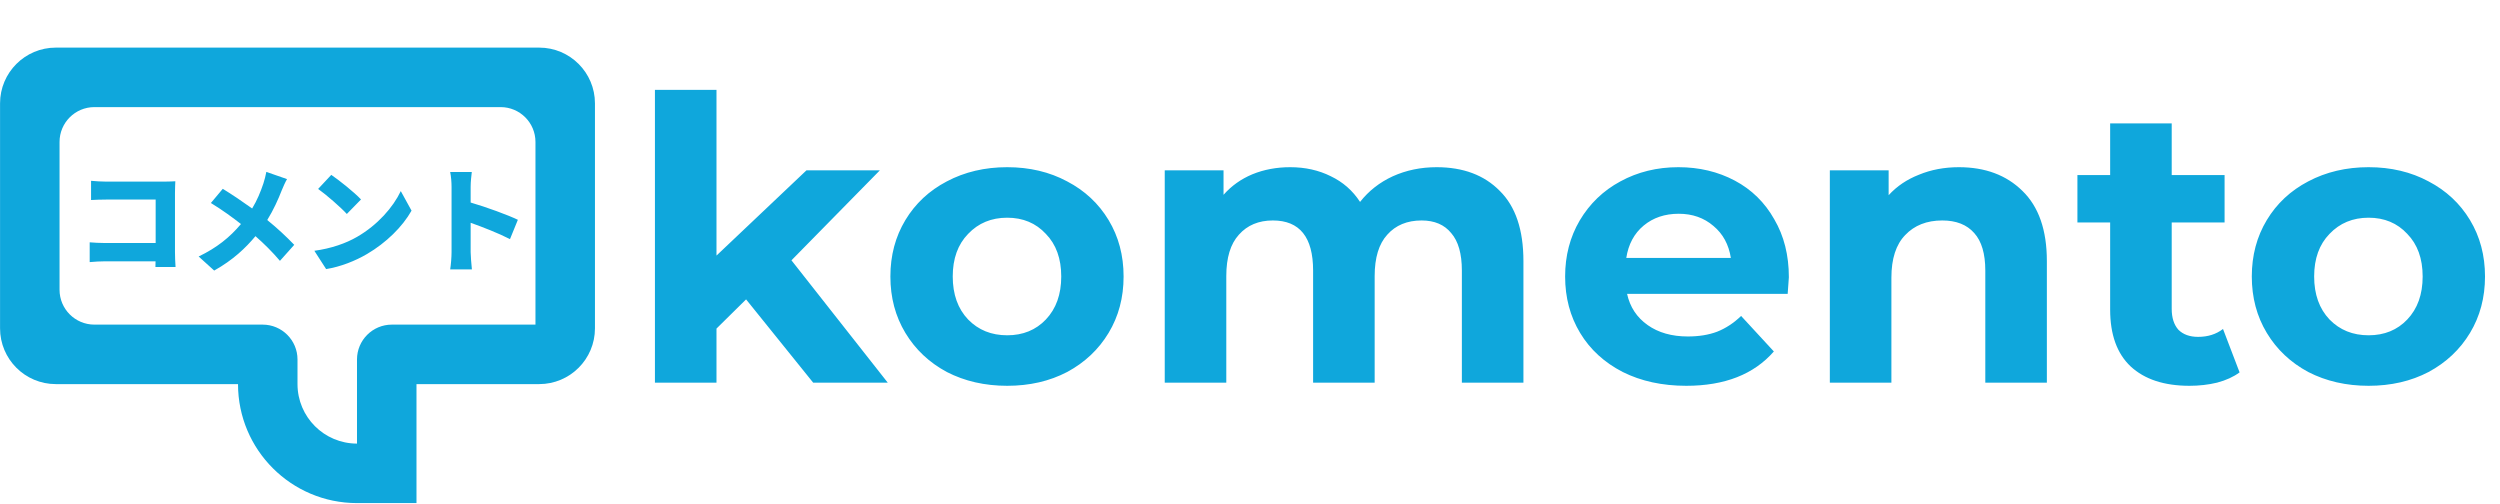
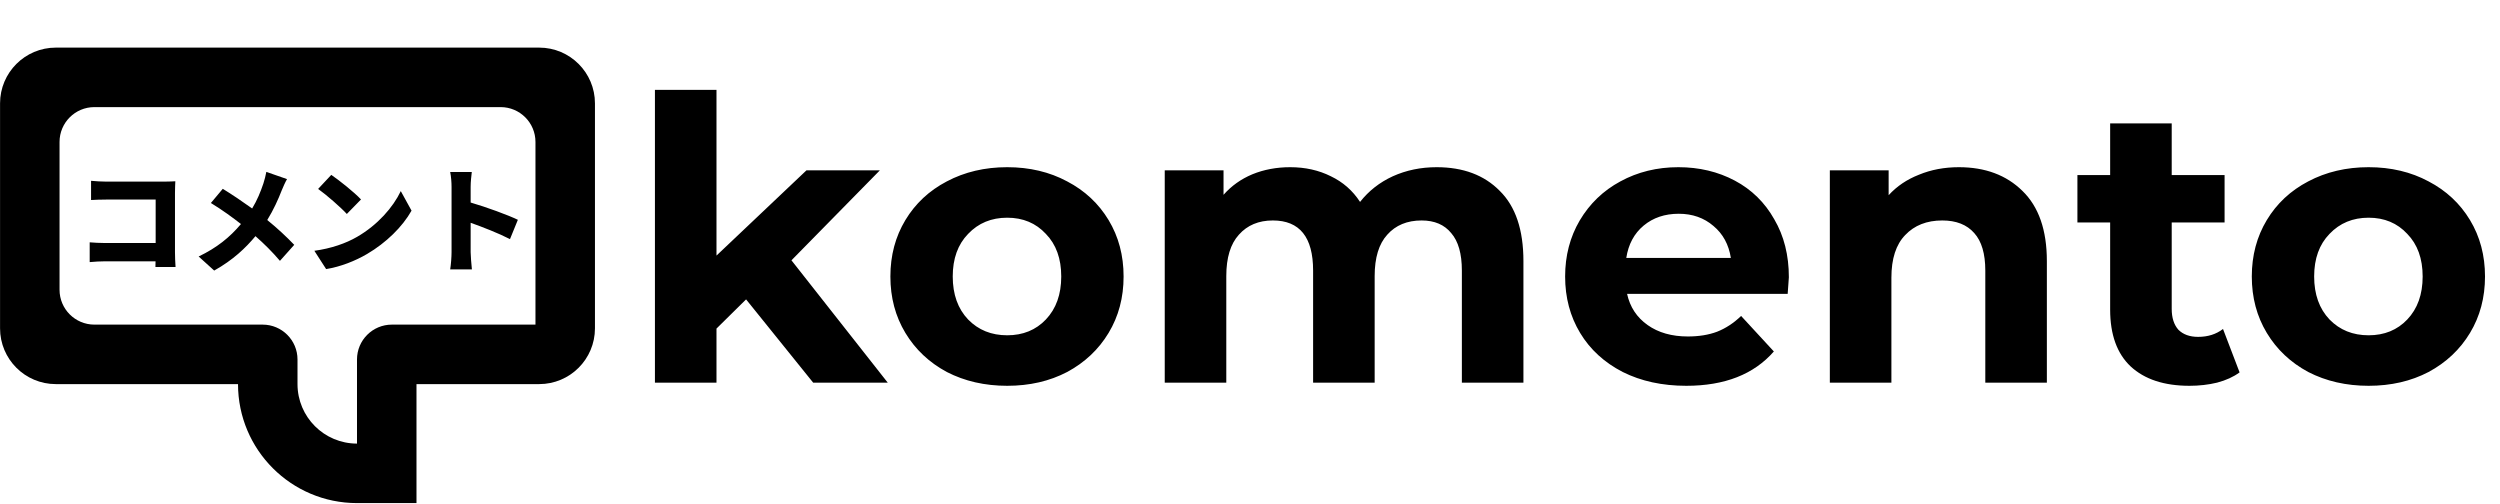
- <svg xmlns="http://www.w3.org/2000/svg" width="1793" height="361" viewBox="0 0 1793 361" fill="none">
-   <path fill-rule="evenodd" clip-rule="evenodd" d="M40.037 275.481C17.946 275.481 0.037 257.573 0.037 235.481V74.148C0.037 52.057 17.946 34.148 40.037 34.148H386.704C408.795 34.148 426.704 52.057 426.704 74.148V235.482C426.704 257.573 408.795 275.481 386.704 275.481H298.704V360.815H256.037C208.91 360.815 170.704 322.609 170.704 275.481H40.037ZM188.371 232.815C202.178 232.815 213.371 244.008 213.371 257.815V275.481C213.371 299.046 232.472 318.148 256.037 318.148V257.815C256.037 244.008 267.23 232.815 281.037 232.815H384.037V101.815C384.037 88.008 372.844 76.815 359.037 76.815H67.704C53.897 76.815 42.704 88.008 42.704 101.815V207.815C42.704 221.622 53.897 232.815 67.704 232.815H188.371Z" fill="#0FA7DC" />
-   <path d="M65.309 129.679V143.455C67.851 143.291 72.443 143.127 76.133 143.127H111.639V174.287H75.149C71.295 174.287 67.523 174.041 64.325 173.795V187.981C67.277 187.653 72.443 187.407 75.559 187.407H111.557C111.557 188.719 111.475 190.113 111.475 191.507H125.907C125.661 188.309 125.497 183.635 125.497 180.847V138.289C125.497 135.583 125.661 131.975 125.743 130.007C124.513 130.089 120.577 130.253 117.953 130.253H76.133C73.181 130.253 68.589 130.007 65.309 129.679ZM205.857 128.449L191.015 123.283C190.605 125.579 189.703 129.269 188.883 131.647C186.833 137.715 184.455 143.537 180.847 149.523C174.123 144.685 166.087 139.273 159.773 135.419L151.245 145.587C159.855 150.835 167.153 156.247 172.811 160.675C164.775 170.269 155.427 177.731 142.471 183.963L153.623 194.049C167.235 186.423 176.255 177.731 183.225 169.367C189.539 174.943 195.197 180.519 200.773 187.079L211.023 175.599C205.611 169.941 198.887 163.627 191.671 157.805C196.181 150.507 199.625 142.799 202.003 136.649C202.823 134.599 204.627 130.499 205.857 128.449ZM237.591 125.415L228.161 135.501C234.065 139.683 244.397 148.703 248.743 153.459L258.911 143.045C253.991 137.797 243.249 129.269 237.591 125.415ZM225.455 179.863L233.901 192.983C244.233 191.343 254.893 187.079 263.257 182.159C276.951 174.123 288.595 162.725 295.155 151.081L287.447 137.059C281.953 148.621 270.883 161.331 256.123 169.859C248.087 174.533 237.509 178.223 225.455 179.863ZM323.855 180.847C323.855 184.209 323.445 189.703 322.871 193.229H338.451C338.041 189.539 337.549 183.061 337.549 180.847V159.773C346.241 162.889 357.475 167.235 365.757 171.499L371.415 157.641C364.527 154.279 348.619 148.457 337.549 145.259V134.025C337.549 130.089 338.041 126.481 338.369 123.365H322.871C323.527 126.481 323.855 130.745 323.855 134.025V180.847Z" fill="#0FA7DC" />
-   <path d="M535.089 214.717L513.864 235.659V274.43H469.716V64.444H513.864V183.304L578.388 122.176H631.026L567.634 186.7L636.686 274.43H583.199L535.089 214.717ZM722.355 276.694C706.318 276.694 691.885 273.393 679.056 266.789C666.415 259.997 656.51 250.658 649.341 238.772C642.172 226.886 638.587 213.397 638.587 198.303C638.587 183.21 642.172 169.72 649.341 157.834C656.51 145.948 666.415 136.704 679.056 130.1C691.885 123.308 706.318 119.912 722.355 119.912C738.392 119.912 752.73 123.308 765.371 130.1C778.012 136.704 787.917 145.948 795.086 157.834C802.256 169.72 805.84 183.21 805.84 198.303C805.84 213.397 802.256 226.886 795.086 238.772C787.917 250.658 778.012 259.997 765.371 266.789C752.73 273.393 738.392 276.694 722.355 276.694ZM722.355 240.47C733.675 240.47 742.92 236.697 750.089 229.15C757.447 221.415 761.126 211.133 761.126 198.303C761.126 185.474 757.447 175.286 750.089 167.739C742.92 160.004 733.675 156.136 722.355 156.136C711.035 156.136 701.696 160.004 694.338 167.739C686.98 175.286 683.301 185.474 683.301 198.303C683.301 211.133 686.98 221.415 694.338 229.15C701.696 236.697 711.035 240.47 722.355 240.47ZM1030.34 119.912C1049.39 119.912 1064.49 125.572 1075.62 136.892C1086.94 148.024 1092.6 164.815 1092.6 187.266V274.43H1048.45V194.058C1048.45 181.984 1045.9 173.022 1040.81 167.173C1035.9 161.136 1028.83 158.117 1019.58 158.117C1009.21 158.117 1001 161.513 994.962 168.305C988.924 174.909 985.906 184.814 985.906 198.02V274.43H941.758V194.058C941.758 170.098 932.136 158.117 912.892 158.117C902.704 158.117 894.591 161.513 888.554 168.305C882.516 174.909 879.498 184.814 879.498 198.02V274.43H835.35V122.176H877.517V139.722C883.177 133.308 890.063 128.402 898.176 125.006C906.477 121.61 915.533 119.912 925.344 119.912C936.098 119.912 945.814 122.082 954.493 126.421C963.171 130.572 970.152 136.704 975.435 144.816C981.661 136.892 989.49 130.761 998.924 126.421C1008.55 122.082 1019.02 119.912 1030.34 119.912ZM1282.97 198.869C1282.97 199.435 1282.68 203.397 1282.12 210.755H1166.94C1169.01 220.189 1173.92 227.641 1181.65 233.112C1189.39 238.584 1199.01 241.319 1210.52 241.319C1218.44 241.319 1225.42 240.187 1231.46 237.923C1237.69 235.471 1243.44 231.697 1248.72 226.603L1272.21 252.073C1257.87 268.487 1236.93 276.694 1209.39 276.694C1192.22 276.694 1177.03 273.393 1163.82 266.789C1150.62 259.997 1140.43 250.658 1133.26 238.772C1126.09 226.886 1122.51 213.397 1122.51 198.303C1122.51 183.399 1126 170.003 1132.98 158.117C1140.15 146.043 1149.86 136.704 1162.13 130.1C1174.58 123.308 1188.45 119.912 1203.73 119.912C1218.63 119.912 1232.12 123.12 1244.2 129.534C1256.27 135.949 1265.7 145.194 1272.5 157.268C1279.48 169.154 1282.97 183.021 1282.97 198.869ZM1204.01 153.306C1194.01 153.306 1185.62 156.136 1178.82 161.796C1172.03 167.456 1167.88 175.192 1166.37 185.002H1241.37C1239.86 175.38 1235.71 167.739 1228.91 162.079C1222.12 156.231 1213.82 153.306 1204.01 153.306ZM1404.9 119.912C1423.77 119.912 1438.95 125.572 1450.46 136.892C1462.16 148.212 1468.01 165.004 1468.01 187.266V274.43H1423.86V194.058C1423.86 181.984 1421.22 173.022 1415.94 167.173C1410.65 161.136 1403.01 158.117 1393.01 158.117C1381.88 158.117 1373.02 161.608 1366.41 168.588C1359.81 175.38 1356.51 185.568 1356.51 199.152V274.43H1312.36V122.176H1354.53V140.005C1360.37 133.591 1367.64 128.685 1376.32 125.289C1385 121.705 1394.52 119.912 1404.9 119.912ZM1606.23 267.072C1601.89 270.28 1596.51 272.732 1590.1 274.43C1583.87 275.94 1577.27 276.694 1570.29 276.694C1552.18 276.694 1538.12 272.072 1528.12 262.827C1518.31 253.583 1513.4 239.999 1513.4 222.075V159.532H1489.92V125.572H1513.4V88.499H1557.55V125.572H1595.47V159.532H1557.55V221.509C1557.55 227.924 1559.16 232.924 1562.36 236.508C1565.76 239.904 1570.48 241.602 1576.51 241.602C1583.49 241.602 1589.44 239.716 1594.34 235.942L1606.23 267.072ZM1698.76 276.694C1682.72 276.694 1668.29 273.393 1655.46 266.789C1642.82 259.997 1632.92 250.658 1625.75 238.772C1618.58 226.886 1614.99 213.397 1614.99 198.303C1614.99 183.21 1618.58 169.72 1625.75 157.834C1632.92 145.948 1642.82 136.704 1655.46 130.1C1668.29 123.308 1682.72 119.912 1698.76 119.912C1714.8 119.912 1729.14 123.308 1741.78 130.1C1754.42 136.704 1764.32 145.948 1771.49 157.834C1778.66 169.72 1782.25 183.21 1782.25 198.303C1782.25 213.397 1778.66 226.886 1771.49 238.772C1764.32 250.658 1754.42 259.997 1741.78 266.789C1729.14 273.393 1714.8 276.694 1698.76 276.694ZM1698.76 240.47C1710.08 240.47 1719.33 236.697 1726.49 229.15C1733.85 221.415 1737.53 211.133 1737.53 198.303C1737.53 185.474 1733.85 175.286 1726.49 167.739C1719.33 160.004 1710.08 156.136 1698.76 156.136C1687.44 156.136 1678.1 160.004 1670.74 167.739C1663.39 175.286 1659.71 185.474 1659.71 198.303C1659.71 211.133 1663.39 221.415 1670.74 229.15C1678.1 236.697 1687.44 240.47 1698.76 240.47Z" fill="#0FA7DC" />
+ <svg xmlns="http://www.w3.org/2000/svg" width="1793" height="361" viewBox="0 0 1793 361">
+   <path fill-rule="evenodd" clip-rule="evenodd" d="M40.037 275.481C17.946 275.481 0.037 257.573 0.037 235.481V74.148C0.037 52.057 17.946 34.148 40.037 34.148H386.704C408.795 34.148 426.704 52.057 426.704 74.148V235.482C426.704 257.573 408.795 275.481 386.704 275.481H298.704V360.815H256.037C208.91 360.815 170.704 322.609 170.704 275.481H40.037ZM188.371 232.815C202.178 232.815 213.371 244.008 213.371 257.815V275.481C213.371 299.046 232.472 318.148 256.037 318.148V257.815C256.037 244.008 267.23 232.815 281.037 232.815H384.037V101.815C384.037 88.008 372.844 76.815 359.037 76.815H67.704C53.897 76.815 42.704 88.008 42.704 101.815V207.815C42.704 221.622 53.897 232.815 67.704 232.815H188.371Z" />
+   <path d="M65.309 129.679V143.455C67.851 143.291 72.443 143.127 76.133 143.127H111.639V174.287H75.149C71.295 174.287 67.523 174.041 64.325 173.795V187.981C67.277 187.653 72.443 187.407 75.559 187.407H111.557C111.557 188.719 111.475 190.113 111.475 191.507H125.907C125.661 188.309 125.497 183.635 125.497 180.847V138.289C125.497 135.583 125.661 131.975 125.743 130.007C124.513 130.089 120.577 130.253 117.953 130.253H76.133C73.181 130.253 68.589 130.007 65.309 129.679ZM205.857 128.449L191.015 123.283C190.605 125.579 189.703 129.269 188.883 131.647C186.833 137.715 184.455 143.537 180.847 149.523C174.123 144.685 166.087 139.273 159.773 135.419L151.245 145.587C159.855 150.835 167.153 156.247 172.811 160.675C164.775 170.269 155.427 177.731 142.471 183.963L153.623 194.049C167.235 186.423 176.255 177.731 183.225 169.367C189.539 174.943 195.197 180.519 200.773 187.079L211.023 175.599C205.611 169.941 198.887 163.627 191.671 157.805C196.181 150.507 199.625 142.799 202.003 136.649C202.823 134.599 204.627 130.499 205.857 128.449ZM237.591 125.415L228.161 135.501C234.065 139.683 244.397 148.703 248.743 153.459L258.911 143.045C253.991 137.797 243.249 129.269 237.591 125.415ZM225.455 179.863L233.901 192.983C244.233 191.343 254.893 187.079 263.257 182.159C276.951 174.123 288.595 162.725 295.155 151.081L287.447 137.059C281.953 148.621 270.883 161.331 256.123 169.859C248.087 174.533 237.509 178.223 225.455 179.863ZM323.855 180.847C323.855 184.209 323.445 189.703 322.871 193.229H338.451C338.041 189.539 337.549 183.061 337.549 180.847V159.773C346.241 162.889 357.475 167.235 365.757 171.499L371.415 157.641C364.527 154.279 348.619 148.457 337.549 145.259V134.025C337.549 130.089 338.041 126.481 338.369 123.365H322.871C323.527 126.481 323.855 130.745 323.855 134.025V180.847Z" />
+   <path d="M535.089 214.717L513.864 235.659V274.43H469.716V64.444H513.864V183.304L578.388 122.176H631.026L567.634 186.7L636.686 274.43H583.199L535.089 214.717ZM722.355 276.694C706.318 276.694 691.885 273.393 679.056 266.789C666.415 259.997 656.51 250.658 649.341 238.772C642.172 226.886 638.587 213.397 638.587 198.303C638.587 183.21 642.172 169.72 649.341 157.834C656.51 145.948 666.415 136.704 679.056 130.1C691.885 123.308 706.318 119.912 722.355 119.912C738.392 119.912 752.73 123.308 765.371 130.1C778.012 136.704 787.917 145.948 795.086 157.834C802.256 169.72 805.84 183.21 805.84 198.303C805.84 213.397 802.256 226.886 795.086 238.772C787.917 250.658 778.012 259.997 765.371 266.789C752.73 273.393 738.392 276.694 722.355 276.694ZM722.355 240.47C733.675 240.47 742.92 236.697 750.089 229.15C757.447 221.415 761.126 211.133 761.126 198.303C761.126 185.474 757.447 175.286 750.089 167.739C742.92 160.004 733.675 156.136 722.355 156.136C711.035 156.136 701.696 160.004 694.338 167.739C686.98 175.286 683.301 185.474 683.301 198.303C683.301 211.133 686.98 221.415 694.338 229.15C701.696 236.697 711.035 240.47 722.355 240.47ZM1030.34 119.912C1049.39 119.912 1064.49 125.572 1075.62 136.892C1086.94 148.024 1092.6 164.815 1092.6 187.266V274.43H1048.45V194.058C1048.45 181.984 1045.9 173.022 1040.81 167.173C1035.9 161.136 1028.83 158.117 1019.58 158.117C1009.21 158.117 1001 161.513 994.962 168.305C988.924 174.909 985.906 184.814 985.906 198.02V274.43H941.758V194.058C941.758 170.098 932.136 158.117 912.892 158.117C902.704 158.117 894.591 161.513 888.554 168.305C882.516 174.909 879.498 184.814 879.498 198.02V274.43H835.35V122.176H877.517V139.722C883.177 133.308 890.063 128.402 898.176 125.006C906.477 121.61 915.533 119.912 925.344 119.912C936.098 119.912 945.814 122.082 954.493 126.421C963.171 130.572 970.152 136.704 975.435 144.816C981.661 136.892 989.49 130.761 998.924 126.421C1008.55 122.082 1019.02 119.912 1030.34 119.912ZM1282.97 198.869C1282.97 199.435 1282.68 203.397 1282.12 210.755H1166.94C1169.01 220.189 1173.92 227.641 1181.65 233.112C1189.39 238.584 1199.01 241.319 1210.52 241.319C1218.44 241.319 1225.42 240.187 1231.46 237.923C1237.69 235.471 1243.44 231.697 1248.72 226.603L1272.21 252.073C1257.87 268.487 1236.93 276.694 1209.39 276.694C1192.22 276.694 1177.03 273.393 1163.82 266.789C1150.62 259.997 1140.43 250.658 1133.26 238.772C1126.09 226.886 1122.51 213.397 1122.51 198.303C1122.51 183.399 1126 170.003 1132.98 158.117C1140.15 146.043 1149.86 136.704 1162.13 130.1C1174.58 123.308 1188.45 119.912 1203.73 119.912C1218.63 119.912 1232.12 123.12 1244.2 129.534C1256.27 135.949 1265.7 145.194 1272.5 157.268C1279.48 169.154 1282.97 183.021 1282.97 198.869ZM1204.01 153.306C1194.01 153.306 1185.62 156.136 1178.82 161.796C1172.03 167.456 1167.88 175.192 1166.37 185.002H1241.37C1239.86 175.38 1235.71 167.739 1228.91 162.079C1222.12 156.231 1213.82 153.306 1204.01 153.306ZM1404.9 119.912C1423.77 119.912 1438.95 125.572 1450.46 136.892C1462.16 148.212 1468.01 165.004 1468.01 187.266V274.43H1423.86V194.058C1423.86 181.984 1421.22 173.022 1415.94 167.173C1410.65 161.136 1403.01 158.117 1393.01 158.117C1381.88 158.117 1373.02 161.608 1366.41 168.588C1359.81 175.38 1356.51 185.568 1356.51 199.152V274.43H1312.36V122.176H1354.53V140.005C1360.37 133.591 1367.64 128.685 1376.32 125.289C1385 121.705 1394.52 119.912 1404.9 119.912ZM1606.23 267.072C1601.89 270.28 1596.51 272.732 1590.1 274.43C1583.87 275.94 1577.27 276.694 1570.29 276.694C1552.18 276.694 1538.12 272.072 1528.12 262.827C1518.31 253.583 1513.4 239.999 1513.4 222.075V159.532H1489.92V125.572H1513.4V88.499H1557.55V125.572H1595.47V159.532H1557.55V221.509C1557.55 227.924 1559.16 232.924 1562.36 236.508C1565.76 239.904 1570.48 241.602 1576.51 241.602C1583.49 241.602 1589.44 239.716 1594.34 235.942L1606.23 267.072ZM1698.76 276.694C1682.72 276.694 1668.29 273.393 1655.46 266.789C1642.82 259.997 1632.92 250.658 1625.75 238.772C1618.58 226.886 1614.99 213.397 1614.99 198.303C1614.99 183.21 1618.58 169.72 1625.75 157.834C1632.92 145.948 1642.82 136.704 1655.46 130.1C1668.29 123.308 1682.72 119.912 1698.76 119.912C1714.8 119.912 1729.14 123.308 1741.78 130.1C1754.42 136.704 1764.32 145.948 1771.49 157.834C1778.66 169.72 1782.25 183.21 1782.25 198.303C1782.25 213.397 1778.66 226.886 1771.49 238.772C1764.32 250.658 1754.42 259.997 1741.78 266.789C1729.14 273.393 1714.8 276.694 1698.76 276.694ZM1698.76 240.47C1710.08 240.47 1719.33 236.697 1726.49 229.15C1733.85 221.415 1737.53 211.133 1737.53 198.303C1737.53 185.474 1733.85 175.286 1726.49 167.739C1719.33 160.004 1710.08 156.136 1698.76 156.136C1687.44 156.136 1678.1 160.004 1670.74 167.739C1663.39 175.286 1659.71 185.474 1659.71 198.303C1659.71 211.133 1663.39 221.415 1670.74 229.15C1678.1 236.697 1687.44 240.47 1698.76 240.47Z" />
</svg>
